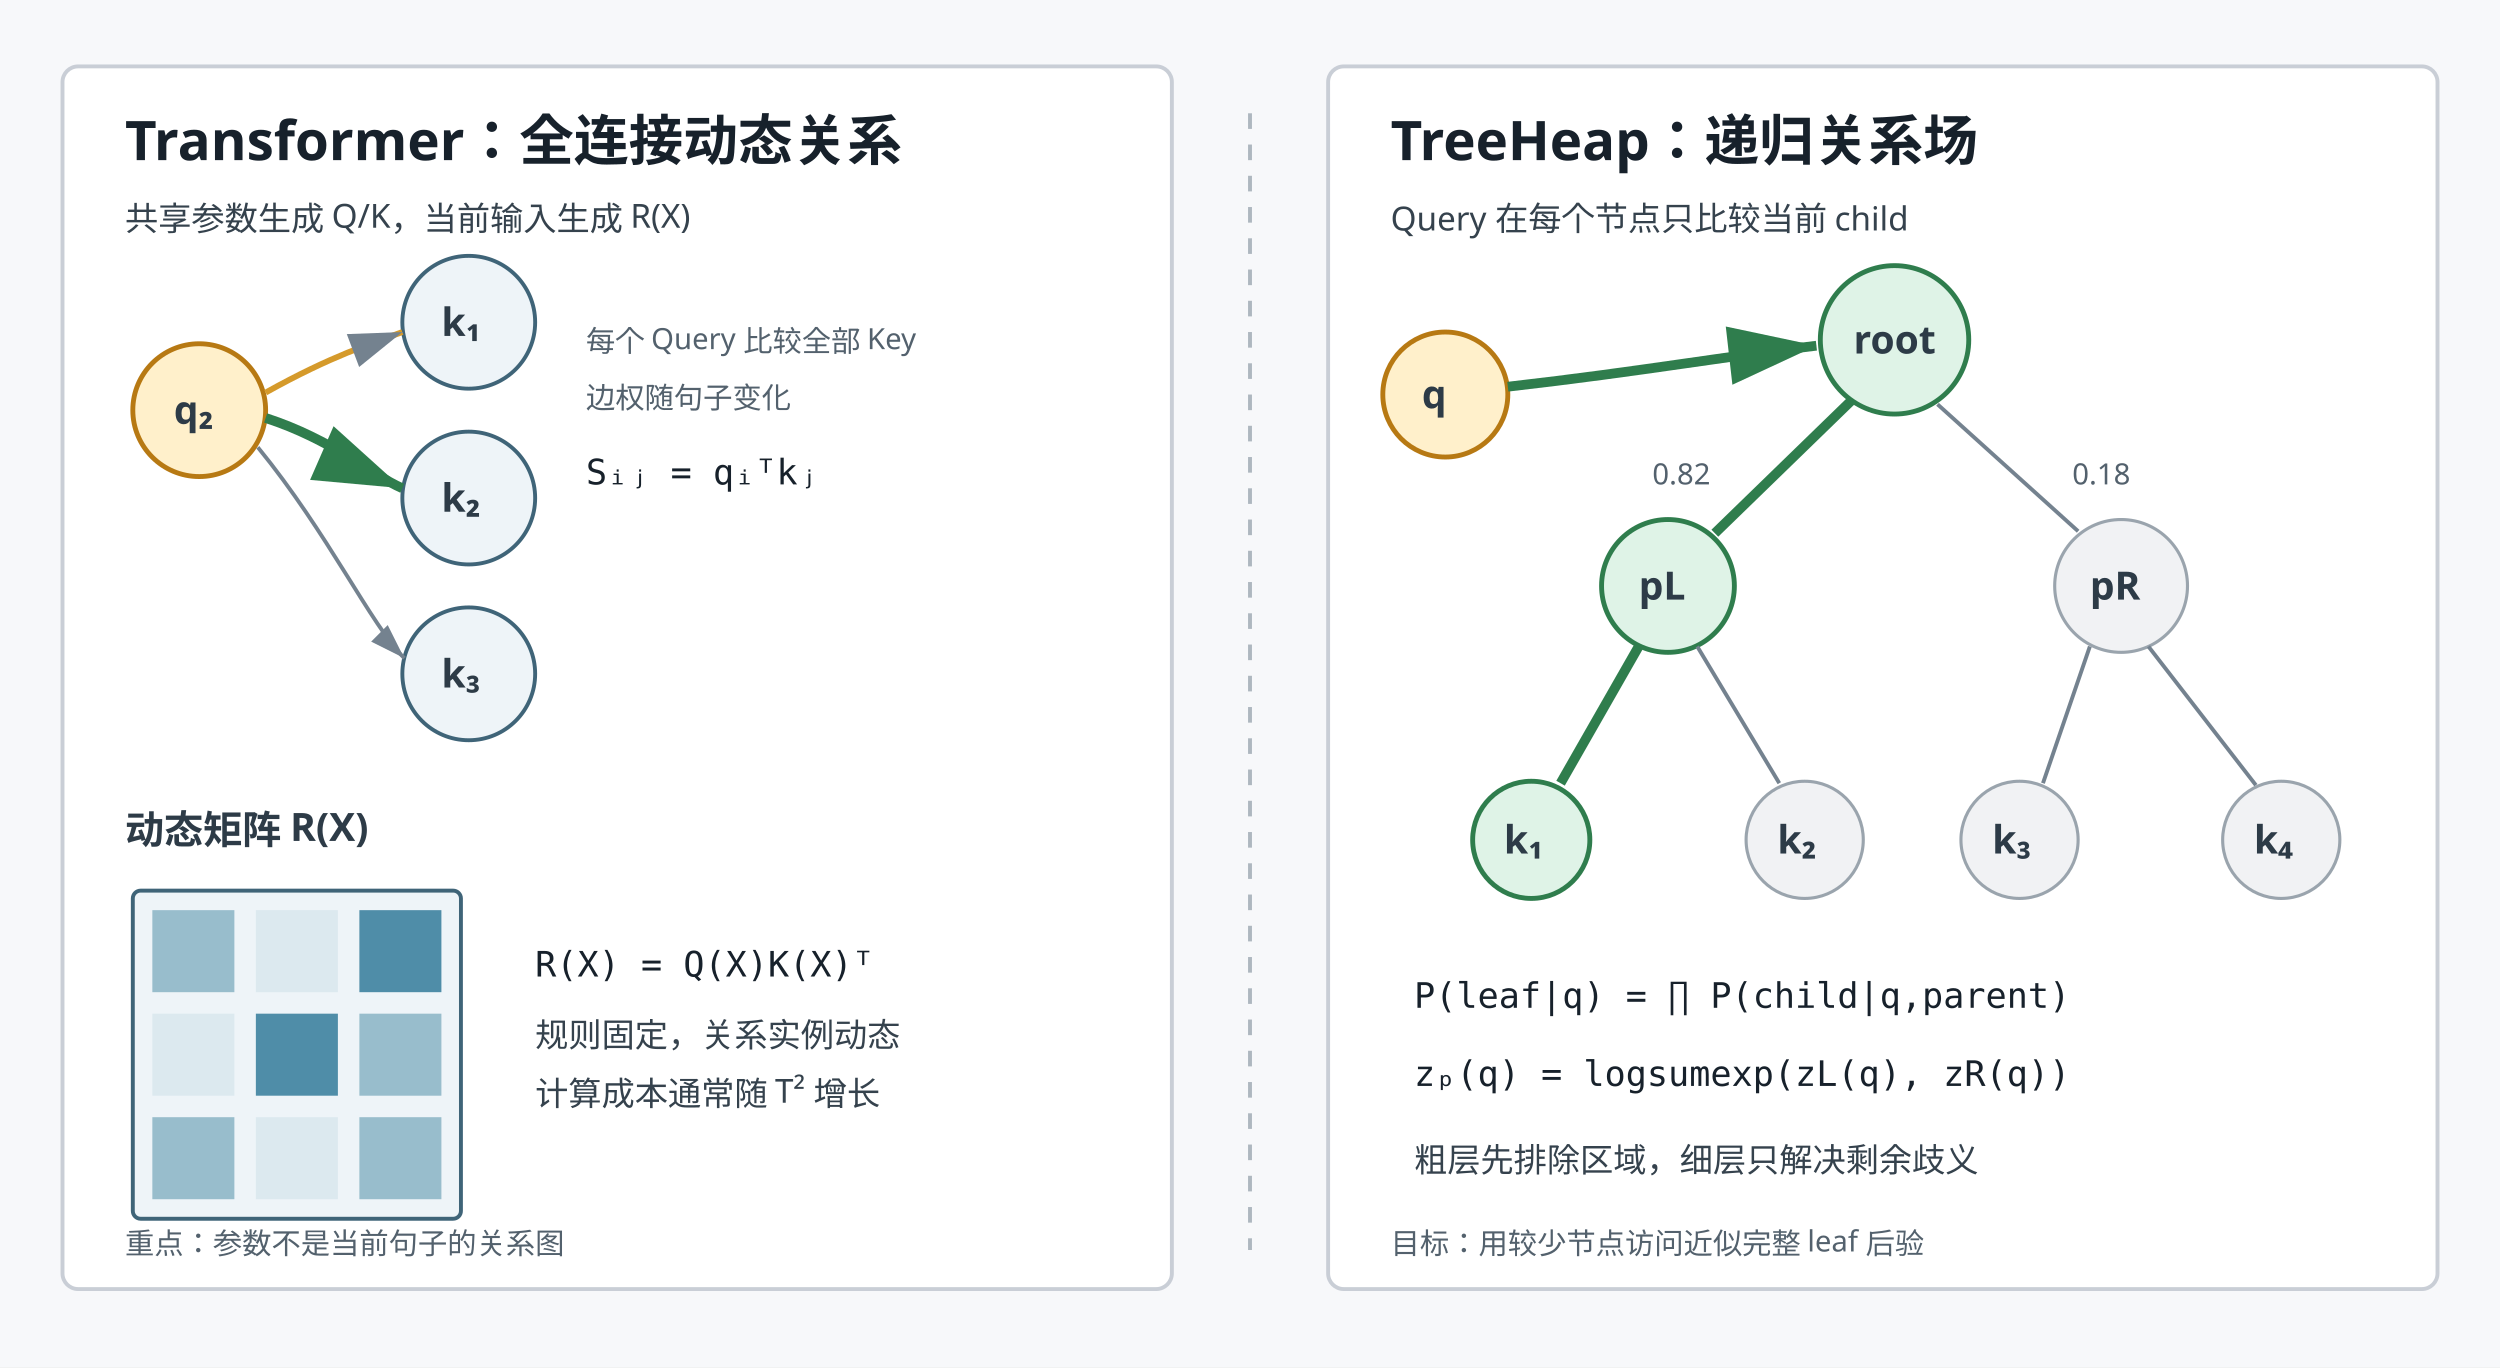
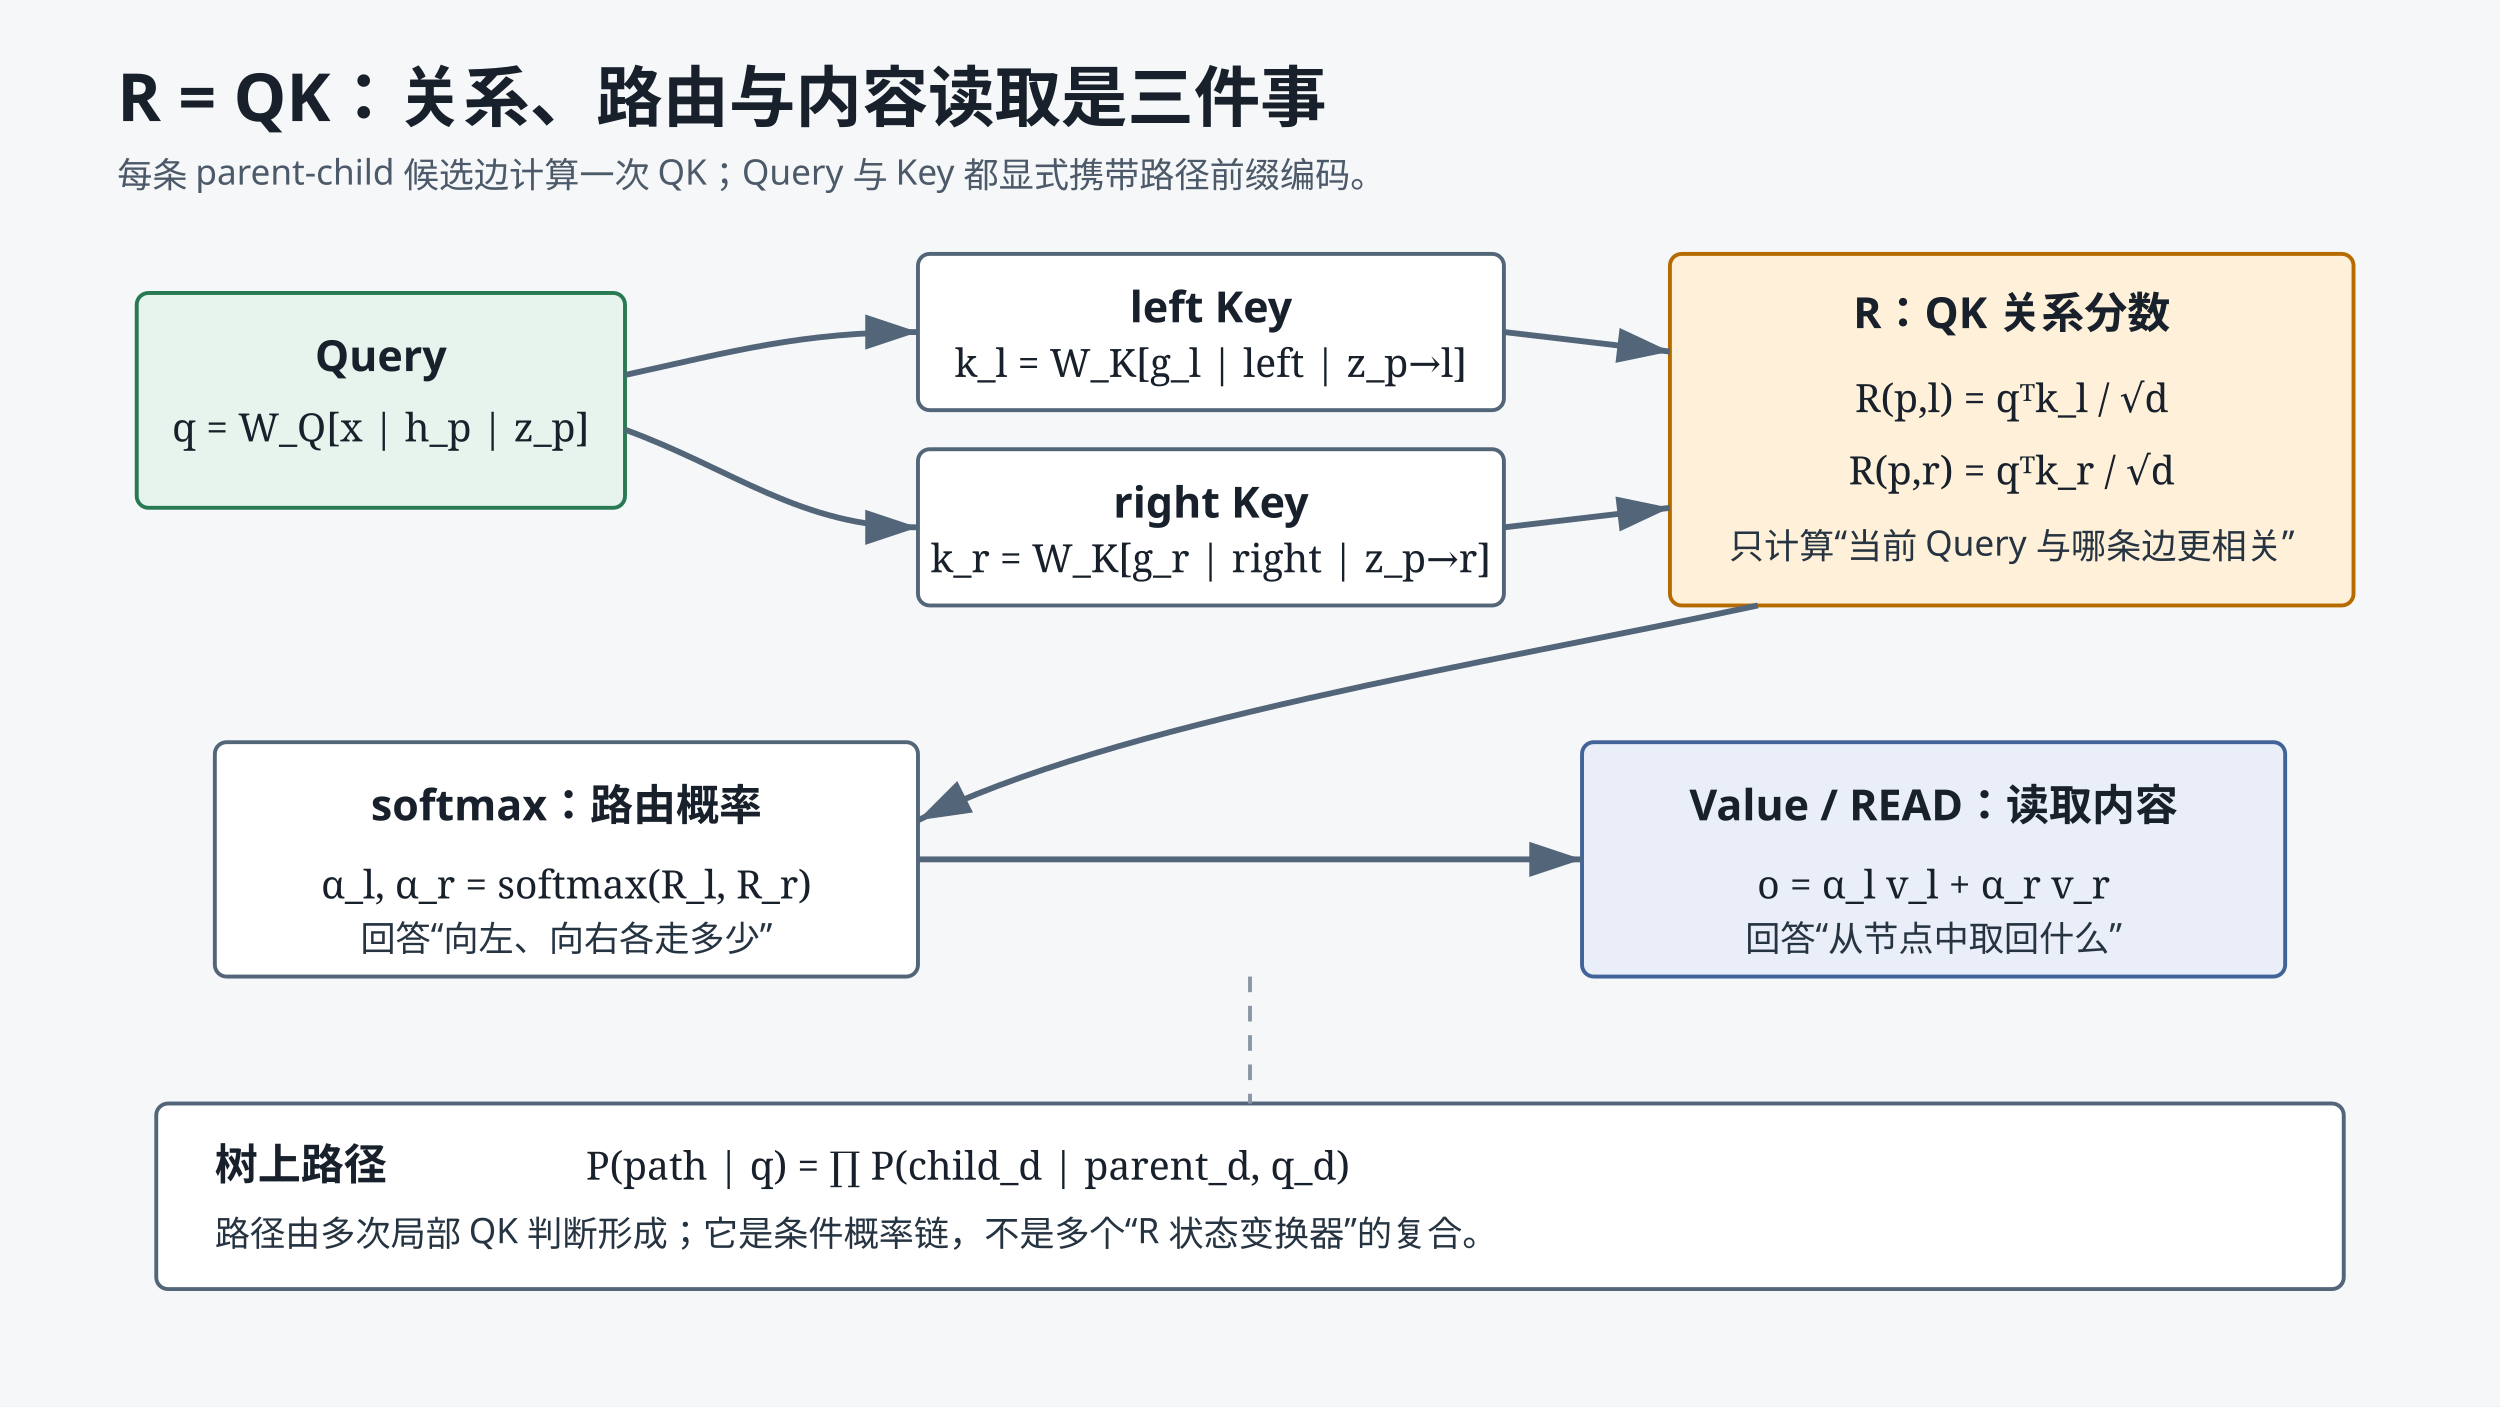
- <svg xmlns="http://www.w3.org/2000/svg" width="1280" height="700" viewBox="0 0 1280 700" role="img" aria-labelledby="title desc">
+ <svg xmlns="http://www.w3.org/2000/svg" width="1280" height="720" viewBox="0 0 1280 720" role="img" aria-labelledby="title desc">
+   <rect width="1280" height="720" fill="#f6f7f9" />
+   <style>
+     .title { font: 700 34px sans-serif; fill: #18212b; }
+     .sub { font: 400 18px sans-serif; fill: #4b5968; }
+     .label { font: 700 22px sans-serif; fill: #18212b; }
+     .body { font: 400 18px sans-serif; fill: #263442; }
+     .math { font: 500 20px serif; fill: #18212b; }
+     .box { fill: #ffffff; stroke: #536579; stroke-width: 2; rx: 6; }
+     .q { fill: #e6f4ed; stroke: #287a53; stroke-width: 2; }
+     .r { fill: #fff1d9; stroke: #b66b00; stroke-width: 2; }
+     .v { fill: #e9eef8; stroke: #42639a; stroke-width: 2; }
+     .edge { stroke: #536579; stroke-width: 3; fill: none; marker-end: url(#arrow); }
+     .dash { stroke: #8a96a3; stroke-width: 2; stroke-dasharray: 8 7; fill: none; }
+   </style>
  <defs>
-     <style>
-       .bg { fill: #f7f8fa; }
-       .panel { fill: #ffffff; stroke: #c9ced6; stroke-width: 2; }
-       .title { font: 700 28px system-ui, sans-serif; fill: #17212b; }
-       .sub { font: 600 20px system-ui, sans-serif; fill: #2d3b47; }
-       .txt { font: 17px system-ui, sans-serif; fill: #35424d; }
-       .small { font: 15px system-ui, sans-serif; fill: #53616d; }
-       .node { fill: #eef4f8; stroke: #3f6478; stroke-width: 2; }
-       .query { fill: #fff0cb; stroke: #b77913; stroke-width: 2.5; }
-       .active { fill: #dff3e7; stroke: #2f7d4d; stroke-width: 2.5; }
-       .muted { fill: #f1f2f4; stroke: #9aa4ad; stroke-width: 1.6; }
-       .edge { stroke: #74828f; stroke-width: 2; fill: none; }
-       .edge-hot { stroke: #2f7d4d; stroke-width: 5; fill: none; }
-       .edge-warm { stroke: #d59a2b; stroke-width: 3; fill: none; }
-       .matrix { fill: #eef4f8; stroke: #3f6478; stroke-width: 2; }
-       .cell-hot { fill: #4f8da8; }
-       .cell-mid { fill: #98bdcc; }
-       .cell-low { fill: #dce9ef; }
-       .formula { font: 18px ui-monospace, SFMono-Regular, Consolas, monospace; fill: #17212b; }
-       .divider { stroke: #aeb7bf; stroke-width: 2; stroke-dasharray: 8 8; }
-     </style>
    <marker id="arrow" markerWidth="10" markerHeight="10" refX="9" refY="3" orient="auto" markerUnits="strokeWidth">
-       <path d="M0,0 L0,6 L9,3 z" fill="#74828f" />
-     </marker>
-     <marker id="arrowHot" markerWidth="10" markerHeight="10" refX="9" refY="3" orient="auto" markerUnits="strokeWidth">
-       <path d="M0,0 L0,6 L9,3 z" fill="#2f7d4d" />
+       <path d="M0,0 L0,6 L9,3 z" fill="#536579" />
    </marker>
  </defs>
-   <rect class="bg" width="1280" height="700" />
-   <rect class="panel" x="32" y="34" width="568" height="626" rx="8" />
-   <rect class="panel" x="680" y="34" width="568" height="626" rx="8" />
-   <line class="divider" x1="640" y1="58" x2="640" y2="640" />
-   <text class="title" x="64" y="82">Transformer：全连接动态关系</text>
-   <text class="txt" x="64" y="118">共享参数生成 Q/K，当前输入生成 R(X)</text>
-   <circle class="query" cx="102" cy="210" r="34" />
-   <circle class="node" cx="240" cy="165" r="34" />
-   <circle class="node" cx="240" cy="255" r="34" />
-   <circle class="node" cx="240" cy="345" r="34" />
-   <text class="sub" x="89" y="217">q₂</text>
-   <text class="sub" x="226" y="172">k₁</text>
-   <text class="sub" x="226" y="262">k₂</text>
-   <text class="sub" x="226" y="352">k₃</text>
-   <path class="edge-warm" d="M136 201 C170 182, 190 176, 206 170" marker-end="url(#arrow)" />
-   <path class="edge-hot" d="M136 214 C170 225, 190 243, 206 250" marker-end="url(#arrowHot)" />
-   <path class="edge" d="M132 229 C168 273, 190 320, 207 337" marker-end="url(#arrow)" />
-   <text class="small" x="300" y="180">每个 Query 比较全部 Key</text>
-   <text class="small" x="300" y="209">边权随句子变化</text>
-   <text class="formula" x="300" y="248">Sᵢⱼ = qᵢᵀkⱼ</text>
-   <text class="sub" x="64" y="432">动态矩阵 R(X)</text>
-   <g transform="translate(68 456)">
-     <rect class="matrix" x="0" y="0" width="168" height="168" rx="4" />
-     <rect class="cell-mid" x="10" y="10" width="42" height="42" />
-     <rect class="cell-low" x="63" y="10" width="42" height="42" />
-     <rect class="cell-hot" x="116" y="10" width="42" height="42" />
-     <rect class="cell-low" x="10" y="63" width="42" height="42" />
-     <rect class="cell-hot" x="63" y="63" width="42" height="42" />
-     <rect class="cell-mid" x="116" y="63" width="42" height="42" />
-     <rect class="cell-mid" x="10" y="116" width="42" height="42" />
-     <rect class="cell-low" x="63" y="116" width="42" height="42" />
-     <rect class="cell-mid" x="116" y="116" width="42" height="42" />
-   </g>
-   <text class="formula" x="274" y="500">R(X) = Q(X)K(X)ᵀ</text>
-   <text class="txt" x="274" y="536">规则固定，关系实例动态</text>
-   <text class="txt" x="274" y="566">计算成本通常随 T² 增长</text>
-   <text class="small" x="64" y="642">重点：参数不是当前句子的关系图</text>
-   <text class="title" x="712" y="82">TreeHeap：递归关系场</text>
-   <text class="txt" x="712" y="118">Query 在每个节点只比较当前 child</text>
-   <circle class="query" cx="740" cy="202" r="32" />
-   <text class="sub" x="728" y="209">q</text>
-   <circle class="active" cx="970" cy="174" r="38" />
-   <text class="sub" x="949" y="181">root</text>
-   <path class="edge-hot" d="M772 198 C842 190, 886 182, 930 177" marker-end="url(#arrowHot)" />
-   <circle class="active" cx="854" cy="300" r="34" />
-   <circle class="muted" cx="1086" cy="300" r="34" />
-   <text class="sub" x="839" y="307">pL</text>
-   <text class="sub" x="1070" y="307">pR</text>
-   <path class="edge-hot" d="M948 205 L878 273" />
-   <path class="edge" d="M992 207 L1064 272" />
-   <text class="small" x="846" y="248">0.82</text>
-   <text class="small" x="1061" y="248">0.18</text>
-   <circle class="active" cx="784" cy="430" r="30" />
-   <circle class="muted" cx="924" cy="430" r="30" />
-   <circle class="muted" cx="1034" cy="430" r="30" />
-   <circle class="muted" cx="1168" cy="430" r="30" />
-   <text class="sub" x="770" y="437">k₁</text>
-   <text class="sub" x="910" y="437">k₂</text>
-   <text class="sub" x="1020" y="437">k₃</text>
-   <text class="sub" x="1154" y="437">k₄</text>
-   <path class="edge-hot" d="M839 331 L799 401" />
-   <path class="edge" d="M869 331 L911 401" />
-   <path class="edge" d="M1070 331 L1046 401" />
-   <path class="edge" d="M1100 331 L1155 402" />
-   <text class="formula" x="724" y="516">P(leaf|q) = ∏ P(child|q,parent)</text>
-   <text class="formula" x="724" y="556">zₚ(q) = logsumexp(zL(q), zR(q))</text>
-   <text class="txt" x="724" y="600">粗层先排除区域，细层只解决剩余歧义</text>
-   <text class="small" x="712" y="642">目标：用较少节点访问近似完整 leaf 后验</text>
+   <text x="60" y="62" class="title">R = QK：关系、路由与内容读取是三件事</text>
+   <text x="60" y="96" class="sub">每条 parent-child 候选边计算一次 QK；Query 与 Key 都显式携带路径前缀编码。</text>
+   <rect x="70" y="150" width="250" height="110" class="q" rx="6" />
+   <text x="195" y="190" text-anchor="middle" class="label">Query</text>
+   <text x="195" y="226" text-anchor="middle" class="math">q = W_Q[x | h_p | z_p]</text>
+   <rect x="470" y="130" width="300" height="80" class="box" />
+   <text x="620" y="165" text-anchor="middle" class="label">left Key</text>
+   <text x="620" y="193" text-anchor="middle" class="math">k_l = W_K[g_l | left | z_p→l]</text>
+   <rect x="470" y="230" width="300" height="80" class="box" />
+   <text x="620" y="265" text-anchor="middle" class="label">right Key</text>
+   <text x="620" y="293" text-anchor="middle" class="math">k_r = W_K[g_r | right | z_p→r]</text>
+   <path d="M320 192 C375 180 410 170 470 170" class="edge" />
+   <path d="M320 220 C375 240 410 270 470 270" class="edge" />
+   <rect x="855" y="130" width="350" height="180" class="r" rx="6" />
+   <text x="1030" y="168" text-anchor="middle" class="label">R：QK 关系分数</text>
+   <text x="1030" y="211" text-anchor="middle" class="math">R(p,l) = qᵀk_l / √d</text>
+   <text x="1030" y="248" text-anchor="middle" class="math">R(p,r) = qᵀk_r / √d</text>
+   <text x="1030" y="286" text-anchor="middle" class="body">只计算“当前 Query 与哪条边更相关”</text>
+   <path d="M770 170 L855 180" class="edge" />
+   <path d="M770 270 L855 260" class="edge" />
+   <rect x="110" y="380" width="360" height="120" class="box" />
+   <text x="290" y="420" text-anchor="middle" class="label">softmax：路由概率</text>
+   <text x="290" y="460" text-anchor="middle" class="math">α_l, α_r = softmax(R_l, R_r)</text>
+   <text x="290" y="487" text-anchor="middle" class="body">回答“向左、向右各走多少”</text>
+   <rect x="810" y="380" width="360" height="120" class="v" rx="6" />
+   <text x="990" y="420" text-anchor="middle" class="label">Value / READ：读取内容</text>
+   <text x="990" y="460" text-anchor="middle" class="math">o = α_l v_l + α_r v_r</text>
+   <text x="990" y="487" text-anchor="middle" class="body">回答“从节点中取回什么”</text>
+   <path d="M900 310 C760 340 570 370 470 420" class="edge" />
+   <path d="M470 440 L810 440" class="edge" />
+   <rect x="80" y="565" width="1120" height="95" class="box" />
+   <text x="110" y="604" class="label">树上路径</text>
+   <text x="300" y="604" class="math">P(path | q) = ∏ P(child_d | parent_d, q_d)</text>
+   <text x="110" y="638" class="body">路径由多次局部 QK 判断形成；它是条件概率链，不是多个“R 状态变换器”的复合。</text>
+   <path d="M640 500 L640 565" class="dash" />
</svg>
